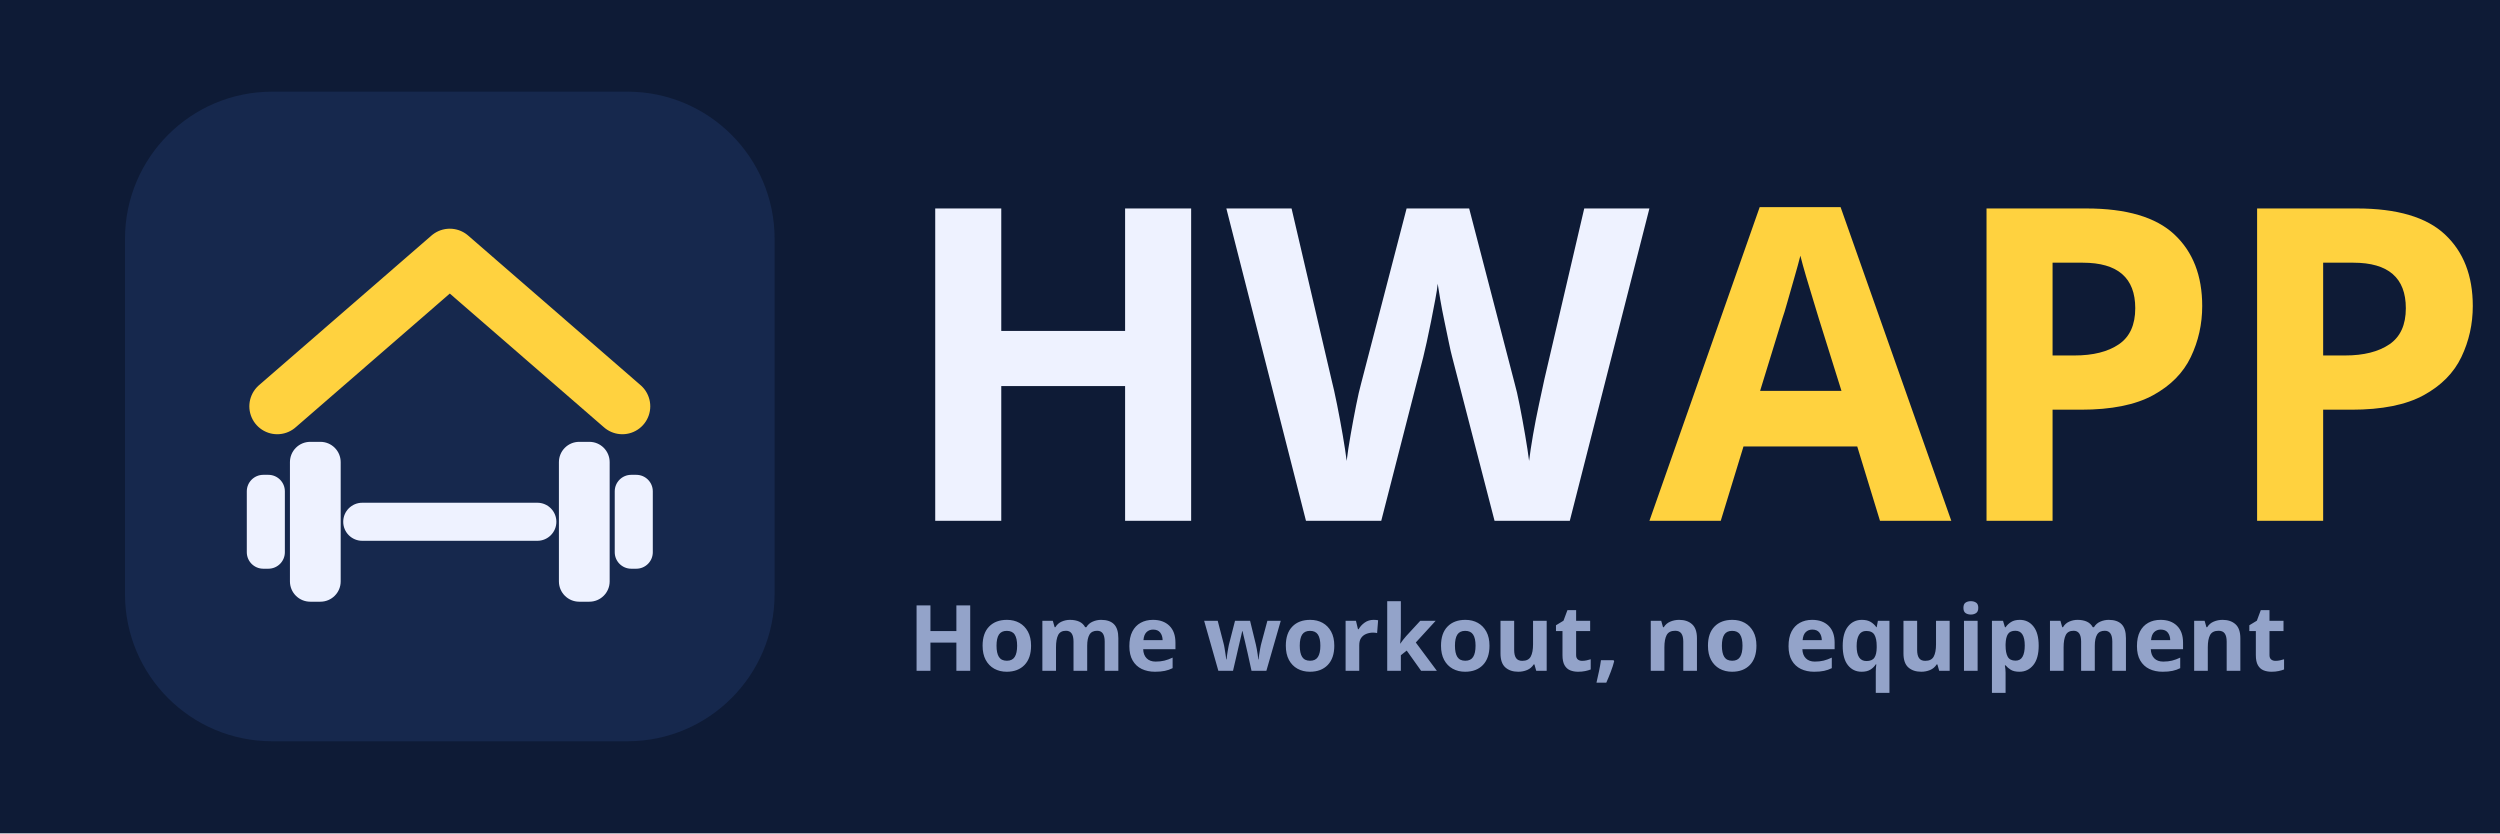
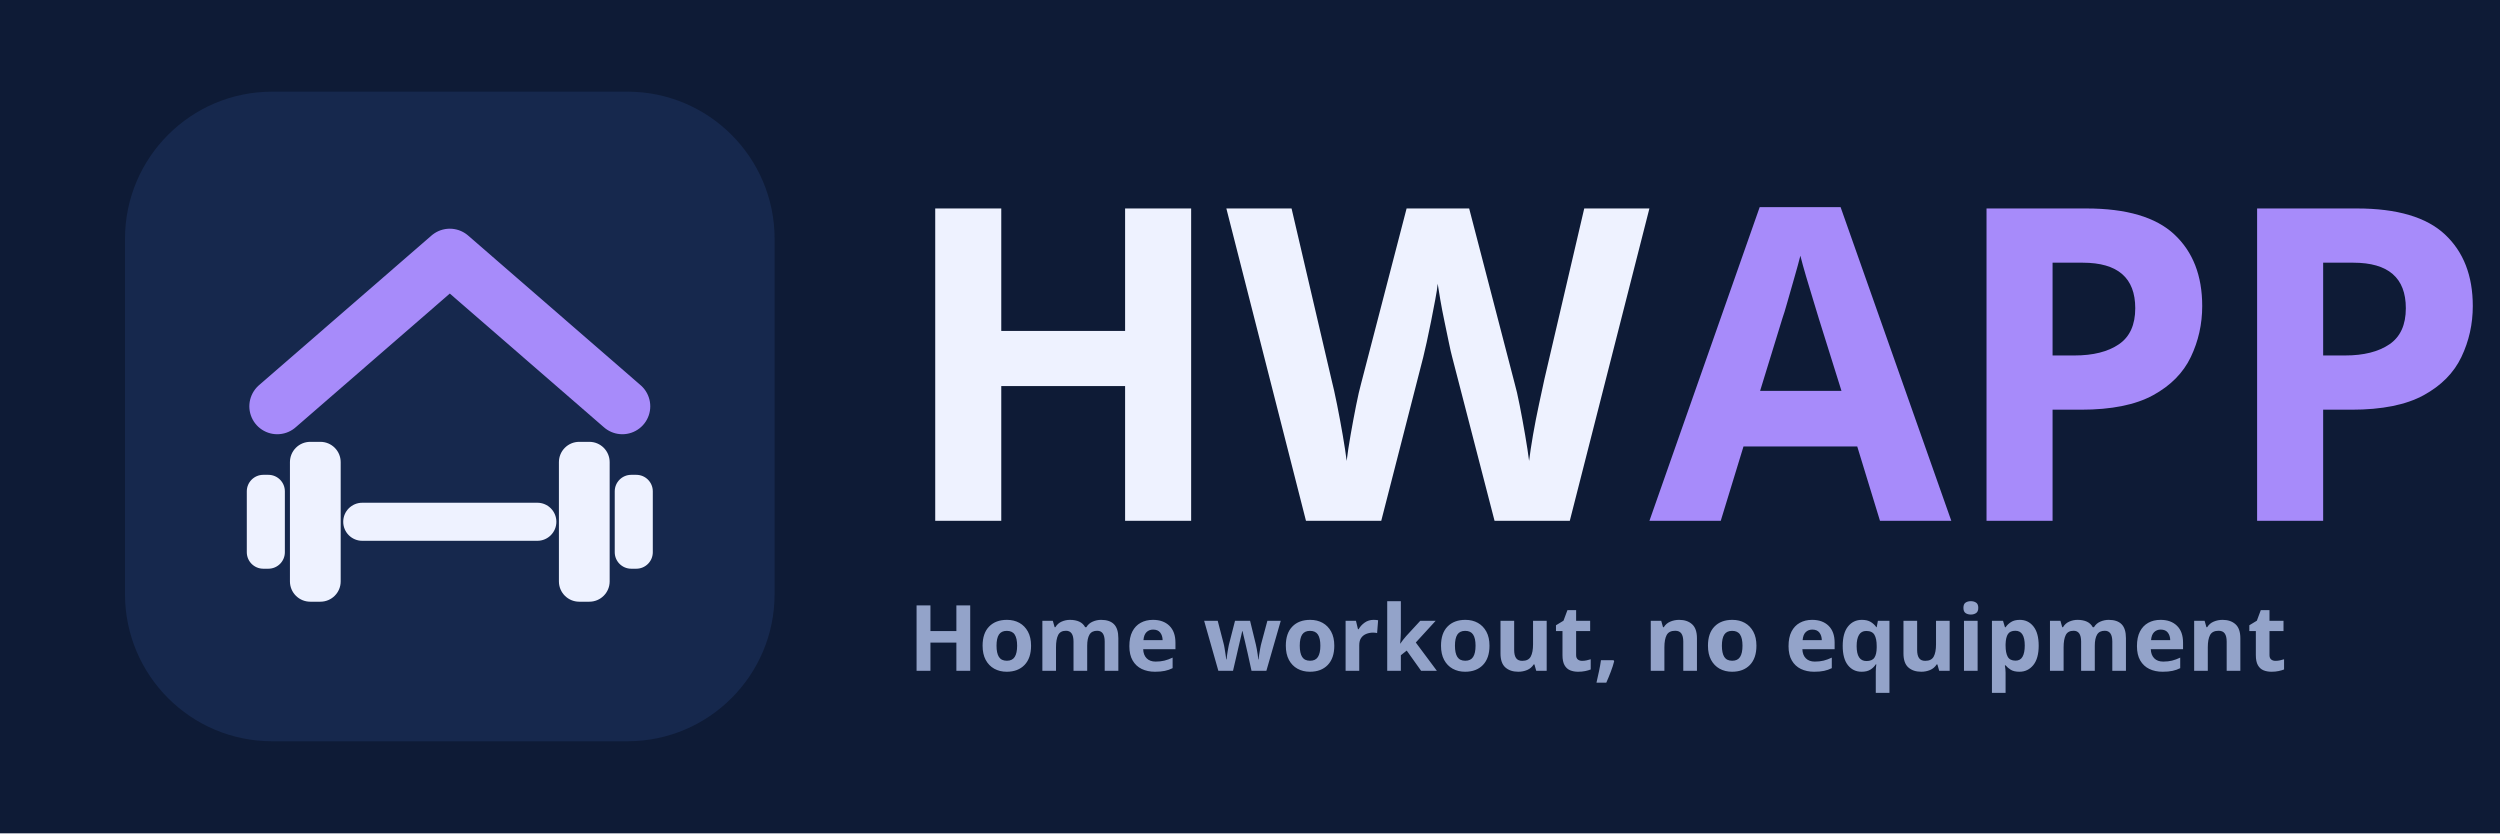
<svg xmlns="http://www.w3.org/2000/svg" viewBox="0 0 1200 400">
  <rect width="1200" height="400" fill="#0e1b36" />
  <g transform="translate(60 44) scale(0.609)">
    <rect width="512" height="512" rx="116" fill="#16284d" />
-     <path d="M120 248 L256 130 L392 248" fill="none" stroke="#ffd23f" stroke-width="44" stroke-linecap="round" stroke-linejoin="round" />
+     <path d="M120 248 L256 130 L392 248" fill="none" stroke="#a78bfa" stroke-width="44" stroke-linecap="round" stroke-linejoin="round" />
    <g fill="#eef2ff">
      <rect x="172" y="324" width="168" height="30" rx="15" />
      <rect x="130" y="276" width="40" height="126" rx="16" />
      <rect x="342" y="276" width="40" height="126" rx="16" />
      <rect x="96" y="302" width="30" height="74" rx="13" />
      <rect x="386" y="302" width="30" height="74" rx="13" />
    </g>
  </g>
-   <text x="430" y="250" font-family="'Big Shoulders Display', 'Arial Narrow', sans-serif" font-weight="900" font-size="210" fill="#eef2ff" letter-spacing="-2">HW<tspan fill="#ffd23f"> APP</tspan>
+   <text x="430" y="250" font-family="'Big Shoulders Display', 'Arial Narrow', sans-serif" font-weight="900" font-size="210" fill="#eef2ff" letter-spacing="-2">HW<tspan fill="#a78bfa"> APP</tspan>
  </text>
  <text x="436" y="322" font-family="Figtree, 'Segoe UI', sans-serif" font-weight="600" font-size="44" fill="#93a3c9">Home workout, no equipment</text>
</svg>
